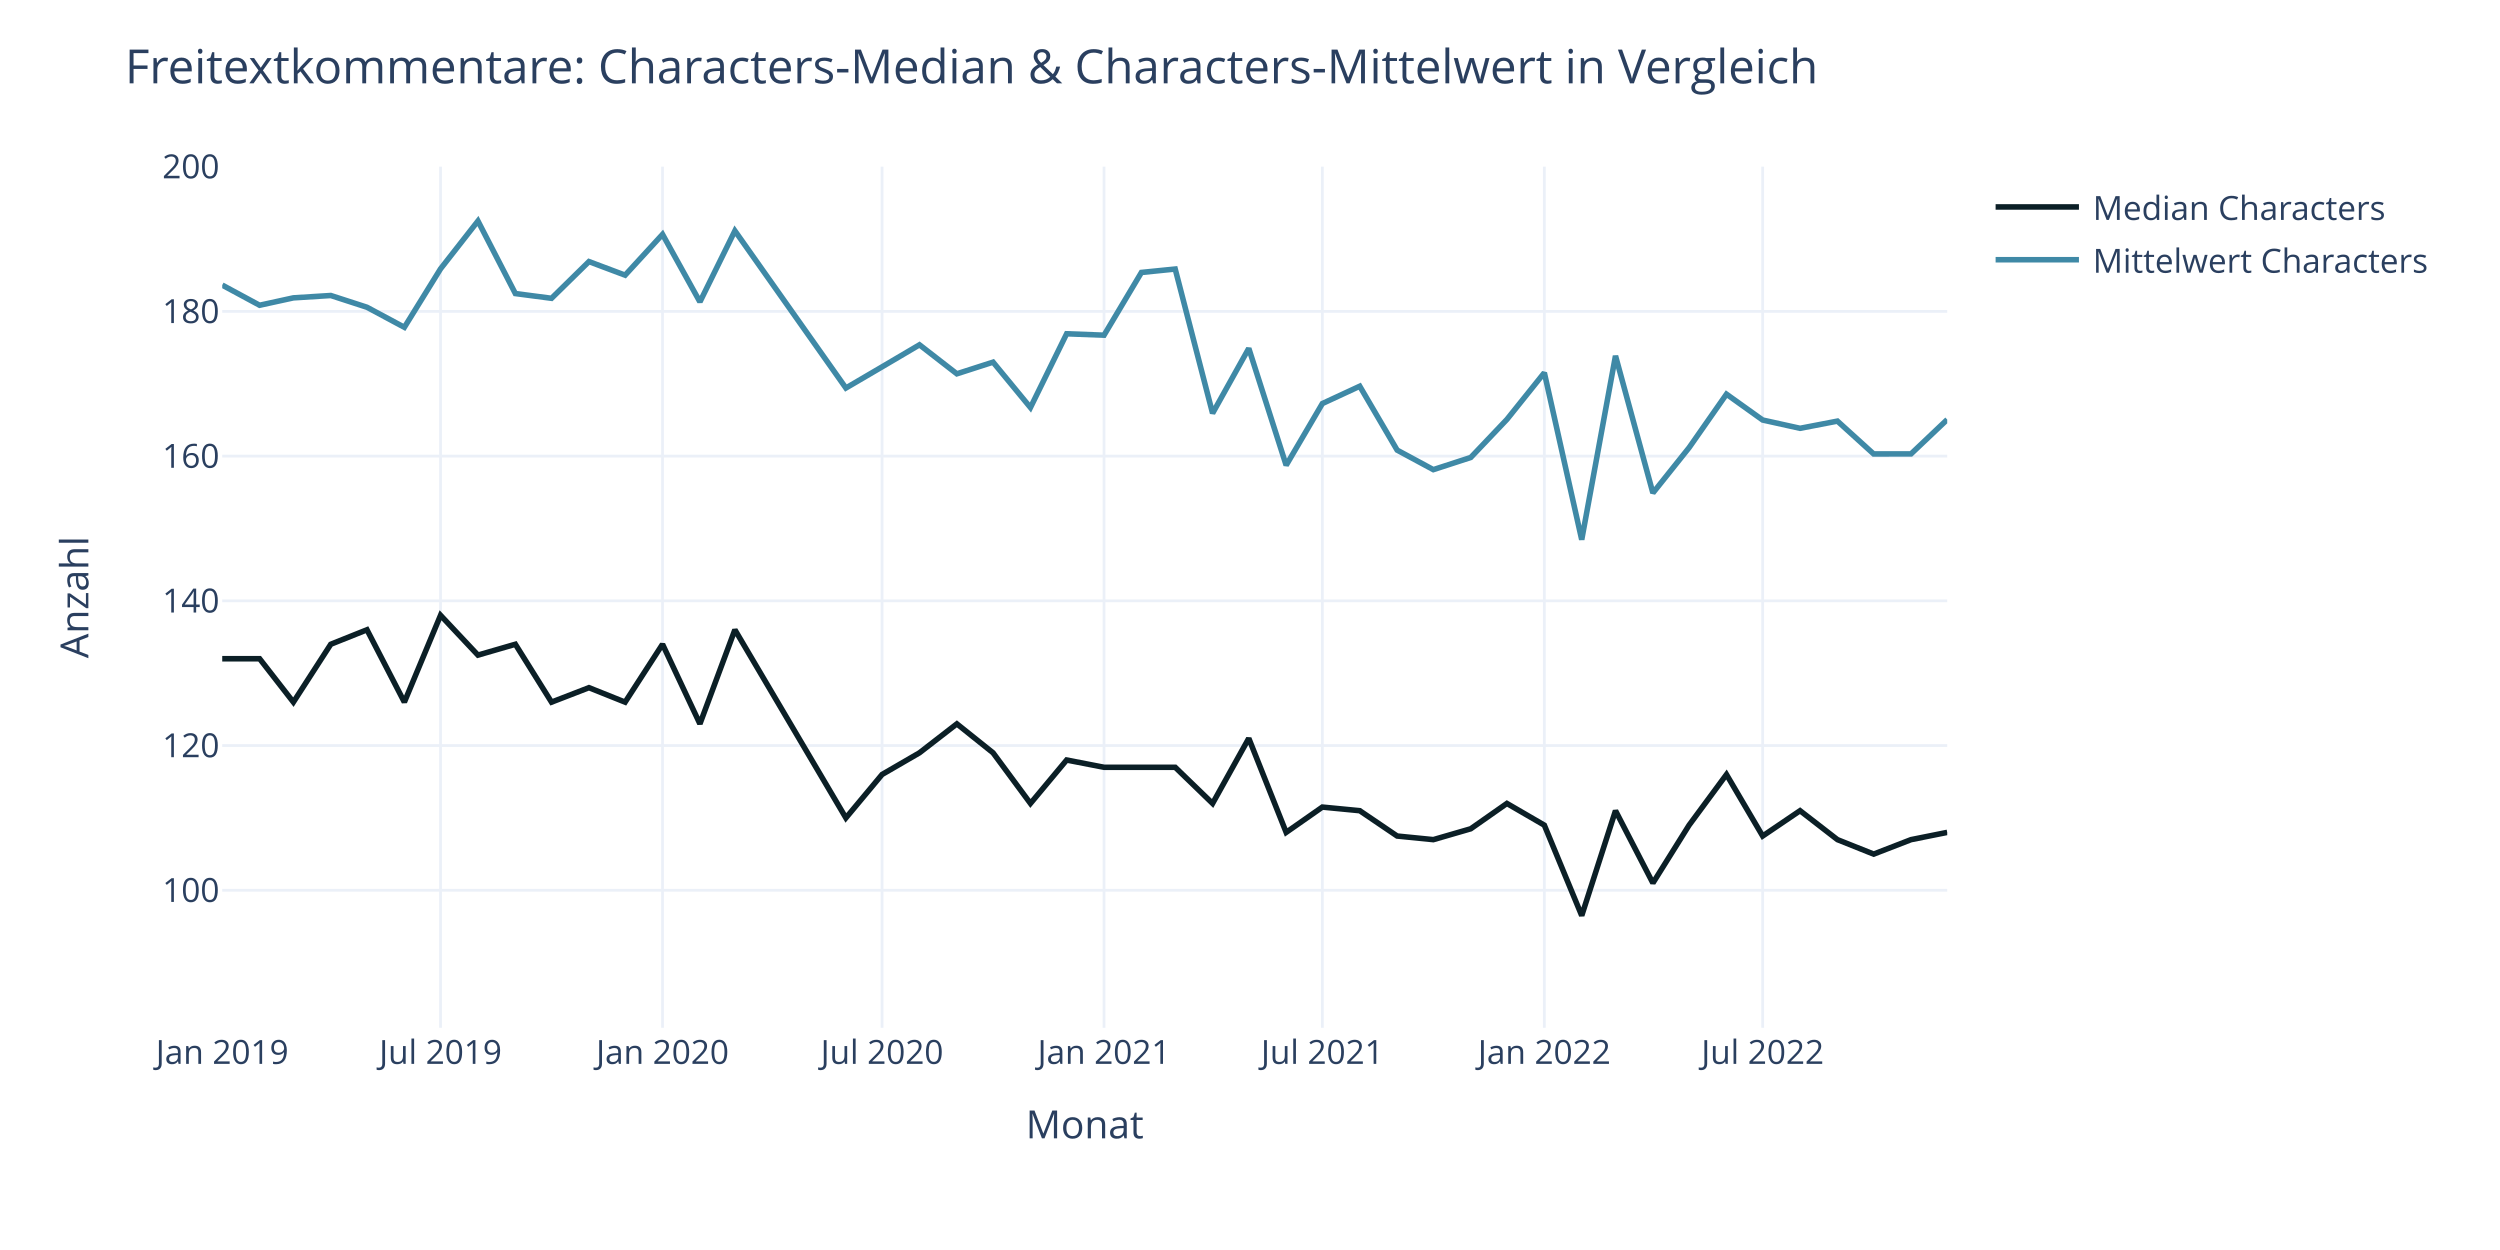
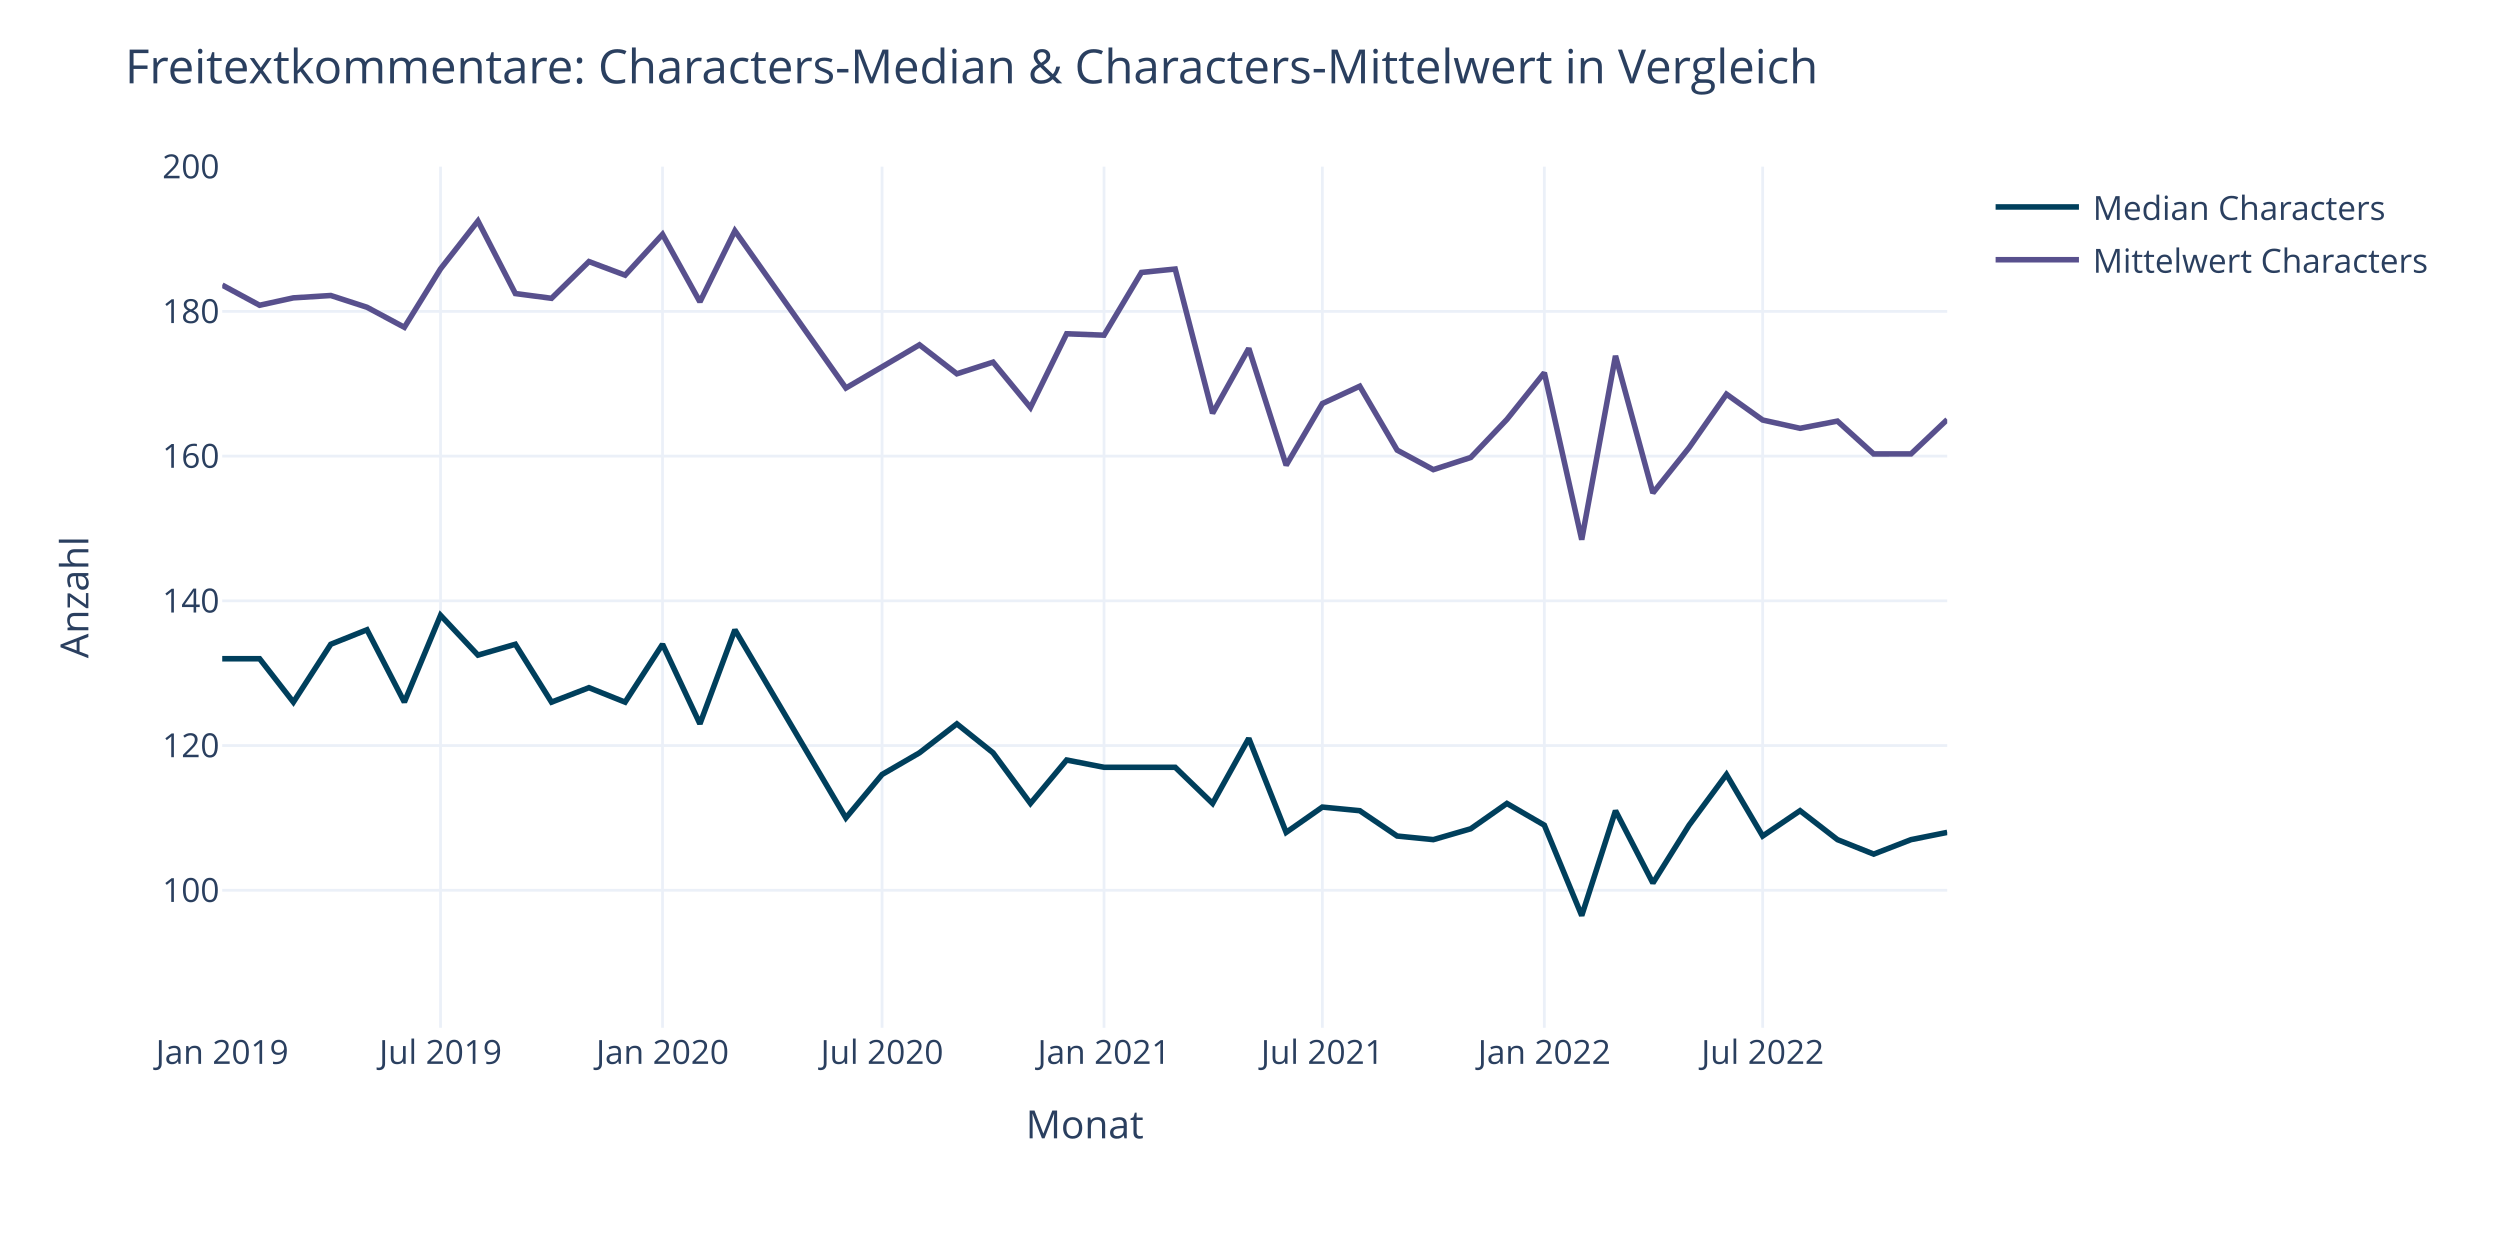
<svg xmlns="http://www.w3.org/2000/svg" class="main-svg" width="900" height="450" style="" viewBox="0 0 900 450">
  <rect x="0" y="0" width="900" height="450" style="fill: rgb(255, 255, 255); fill-opacity: 1;" />
-   <defs id="defs-db22e4">
+   <defs id="defs-c73de7">
    <g class="clips">
-       <clipPath id="clipdb22e4xyplot" class="plotclip">
+       <clipPath id="clipc73de7xyplot" class="plotclip">
        <rect width="621" height="310" />
      </clipPath>
-       <clipPath class="axesclip" id="clipdb22e4x">
+       <clipPath class="axesclip" id="clipc73de7x">
        <rect x="80" y="0" width="621" height="450" />
      </clipPath>
-       <clipPath class="axesclip" id="clipdb22e4y">
+       <clipPath class="axesclip" id="clipc73de7y">
        <rect x="0" y="60" width="900" height="310" />
      </clipPath>
-       <clipPath class="axesclip" id="clipdb22e4xy">
+       <clipPath class="axesclip" id="clipc73de7xy">
        <rect x="80" y="60" width="621" height="310" />
      </clipPath>
    </g>
    <g class="gradients" />
    <g class="patterns" />
  </defs>
  <g class="bglayer" />
  <g class="layer-below">
    <g class="imagelayer" />
    <g class="shapelayer" />
  </g>
  <g class="cartesianlayer">
    <g class="subplot xy">
      <g class="layer-subplot">
        <g class="shapelayer" />
        <g class="imagelayer" />
      </g>
      <g class="minor-gridlayer">
        <g class="x" />
        <g class="y" />
      </g>
      <g class="gridlayer">
        <g class="x">
          <path class="xgrid crisp" transform="translate(158.6,0)" d="M0,60v310" style="stroke: rgb(235, 240, 248); stroke-opacity: 1; stroke-width: 1px;" />
          <path class="xgrid crisp" transform="translate(238.51,0)" d="M0,60v310" style="stroke: rgb(235, 240, 248); stroke-opacity: 1; stroke-width: 1px;" />
          <path class="xgrid crisp" transform="translate(317.54,0)" d="M0,60v310" style="stroke: rgb(235, 240, 248); stroke-opacity: 1; stroke-width: 1px;" />
          <path class="xgrid crisp" transform="translate(397.45,0)" d="M0,60v310" style="stroke: rgb(235, 240, 248); stroke-opacity: 1; stroke-width: 1px;" />
          <path class="xgrid crisp" transform="translate(476.05,0)" d="M0,60v310" style="stroke: rgb(235, 240, 248); stroke-opacity: 1; stroke-width: 1px;" />
          <path class="xgrid crisp" transform="translate(555.96,0)" d="M0,60v310" style="stroke: rgb(235, 240, 248); stroke-opacity: 1; stroke-width: 1px;" />
          <path class="xgrid crisp" transform="translate(634.56,0)" d="M0,60v310" style="stroke: rgb(235, 240, 248); stroke-opacity: 1; stroke-width: 1px;" />
        </g>
        <g class="y">
          <path class="ygrid crisp" transform="translate(0,320.5)" d="M80,0h621" style="stroke: rgb(235, 240, 248); stroke-opacity: 1; stroke-width: 1px;" />
          <path class="ygrid crisp" transform="translate(0,268.4)" d="M80,0h621" style="stroke: rgb(235, 240, 248); stroke-opacity: 1; stroke-width: 1px;" />
          <path class="ygrid crisp" transform="translate(0,216.3)" d="M80,0h621" style="stroke: rgb(235, 240, 248); stroke-opacity: 1; stroke-width: 1px;" />
          <path class="ygrid crisp" transform="translate(0,164.2)" d="M80,0h621" style="stroke: rgb(235, 240, 248); stroke-opacity: 1; stroke-width: 1px;" />
          <path class="ygrid crisp" transform="translate(0,112.1)" d="M80,0h621" style="stroke: rgb(235, 240, 248); stroke-opacity: 1; stroke-width: 1px;" />
        </g>
      </g>
      <g class="zerolinelayer" />
      <path class="xlines-below" />
      <path class="ylines-below" />
      <g class="overlines-below" />
      <g class="xaxislayer-below" />
      <g class="yaxislayer-below" />
      <g class="overaxes-below" />
-       <g class="plot" transform="translate(80,60)" clip-path="url(#clipdb22e4xyplot)">
+       <g class="plot" transform="translate(80,60)" clip-path="url(#clipc73de7xyplot)">
        <g class="scatterlayer mlayer">
-           <g class="trace scatter trace5d218b" style="stroke-miterlimit: 2; opacity: 1;">
+           <g class="trace scatter trace137e0f" style="stroke-miterlimit: 2; opacity: 1;">
            <g class="fills" />
            <g class="errorbars" />
            <g class="lines">
-               <path class="js-line" d="M0,177.14L13.46,177.14L25.62,192.77L39.08,171.93L52.11,166.72L65.57,192.77L78.6,161.51L92.06,175.84L105.53,171.93L118.55,192.77L132.02,187.56L145.04,192.77L158.51,171.93L171.97,200.59L184.56,166.72L224.52,234.45L237.54,218.82L251.01,211.01L264.47,200.59L277.5,211.01L290.96,229.24L303.99,213.61L317.45,216.22L343.07,216.22L356.53,229.24L369.56,205.8L383.02,239.66L396.05,230.55L409.51,231.85L422.97,240.97L436,242.27L449.47,238.36L462.49,229.24L475.96,237.06L489.42,269.62L501.58,231.85L515.04,257.9L528.07,237.06L541.53,218.82L554.56,240.97L568.02,231.85L581.48,242.27L594.51,247.48L607.97,242.27L621,239.66" style="vector-effect: non-scaling-stroke; fill: none; stroke: rgb(11, 31, 38); stroke-opacity: 1; stroke-width: 2px; opacity: 1;" />
+               <path class="js-line" d="M0,177.14L13.46,177.14L25.62,192.77L39.08,171.93L52.11,166.72L65.57,192.77L78.6,161.51L92.06,175.84L105.53,171.93L118.55,192.77L132.02,187.56L145.04,192.77L158.51,171.93L171.97,200.59L184.56,166.72L224.52,234.45L237.54,218.82L251.01,211.01L264.47,200.59L277.5,211.01L290.96,229.24L303.99,213.61L317.45,216.22L343.07,216.22L356.53,229.24L369.56,205.8L383.02,239.66L396.05,230.55L409.51,231.85L422.97,240.97L436,242.27L449.47,238.36L462.49,229.24L475.96,237.06L489.42,269.62L501.58,231.85L515.04,257.9L528.07,237.06L541.53,218.82L554.56,240.97L568.02,231.85L581.48,242.27L594.51,247.48L607.97,242.27L621,239.66" style="vector-effect: non-scaling-stroke; fill: none; stroke: rgb(0, 63, 92); stroke-opacity: 1; stroke-width: 2px; opacity: 1;" />
            </g>
            <g class="points" />
            <g class="text" />
          </g>
-           <g class="trace scatter trace21342a" style="stroke-miterlimit: 2; opacity: 1;">
+           <g class="trace scatter trace276a0b" style="stroke-miterlimit: 2; opacity: 1;">
            <g class="fills" />
            <g class="errorbars" />
            <g class="lines">
-               <path class="js-line" d="M0,42.63L13.46,49.89L25.62,47.23L39.08,46.38L52.11,50.61L65.57,57.83L78.6,36.77L92.06,19.56L105.53,45.68L118.55,47.39L132.02,34.17L145.04,39.06L158.51,24.37L171.97,48.68L184.56,23.1L224.52,79.69L237.54,72.07L251.01,64.13L264.47,74.57L277.5,70.37L290.96,86.72L303.99,60.16L317.45,60.67L330.91,38.08L343.07,36.85L356.53,88.79L369.56,65.41L383.02,107.5L396.05,85.28L409.51,79.04L422.97,102.04L436,109.07L449.47,104.69L462.49,90.99L475.96,74.18L489.42,134.28L501.58,68.1L515.04,117.47L528.07,101.16L541.53,81.9L554.56,91.21L568.02,94.19L581.48,91.6L594.51,103.42L607.97,103.4L621,91.04" style="vector-effect: non-scaling-stroke; fill: none; stroke: rgb(63, 137, 166); stroke-opacity: 1; stroke-width: 2px; opacity: 1;" />
+               <path class="js-line" d="M0,42.63L13.46,49.89L25.62,47.23L39.08,46.38L52.11,50.61L65.57,57.83L78.6,36.77L92.06,19.56L105.53,45.68L118.55,47.39L132.02,34.17L145.04,39.06L158.51,24.37L171.97,48.68L184.56,23.1L224.52,79.69L237.54,72.07L251.01,64.13L264.47,74.57L277.5,70.37L290.96,86.72L303.99,60.16L317.45,60.67L330.91,38.08L343.07,36.85L356.53,88.79L369.56,65.41L383.02,107.5L396.05,85.28L409.51,79.04L422.97,102.04L436,109.07L449.47,104.69L462.49,90.99L475.96,74.18L489.42,134.28L501.58,68.1L515.04,117.47L528.07,101.16L541.53,81.9L554.56,91.21L568.02,94.19L581.48,91.6L594.51,103.42L607.97,103.4L621,91.04" style="vector-effect: non-scaling-stroke; fill: none; stroke: rgb(88, 80, 141); stroke-opacity: 1; stroke-width: 2px; opacity: 1;" />
            </g>
            <g class="points" />
            <g class="text" />
          </g>
        </g>
      </g>
      <g class="overplot" />
      <path class="xlines-above crisp" d="M0,0" style="fill: none;" />
      <path class="ylines-above crisp" d="M0,0" style="fill: none;" />
      <g class="overlines-above" />
      <g class="xaxislayer-above">
        <g class="xtick">
          <text text-anchor="middle" x="0" y="383" transform="translate(80,0)" style="font-family: 'Open Sans', verdana, arial, sans-serif; font-size: 12px; fill: rgb(42, 63, 95); fill-opacity: 1; white-space: pre; opacity: 1;">Jan 2019</text>
        </g>
        <g class="xtick">
          <text text-anchor="middle" x="0" y="383" style="font-family: 'Open Sans', verdana, arial, sans-serif; font-size: 12px; fill: rgb(42, 63, 95); fill-opacity: 1; white-space: pre; opacity: 1;" transform="translate(158.6,0)">Jul 2019</text>
        </g>
        <g class="xtick">
          <text text-anchor="middle" x="0" y="383" style="font-family: 'Open Sans', verdana, arial, sans-serif; font-size: 12px; fill: rgb(42, 63, 95); fill-opacity: 1; white-space: pre; opacity: 1;" transform="translate(238.51,0)">Jan 2020</text>
        </g>
        <g class="xtick">
          <text text-anchor="middle" x="0" y="383" style="font-family: 'Open Sans', verdana, arial, sans-serif; font-size: 12px; fill: rgb(42, 63, 95); fill-opacity: 1; white-space: pre; opacity: 1;" transform="translate(317.54,0)">Jul 2020</text>
        </g>
        <g class="xtick">
          <text text-anchor="middle" x="0" y="383" style="font-family: 'Open Sans', verdana, arial, sans-serif; font-size: 12px; fill: rgb(42, 63, 95); fill-opacity: 1; white-space: pre; opacity: 1;" transform="translate(397.45,0)">Jan 2021</text>
        </g>
        <g class="xtick">
          <text text-anchor="middle" x="0" y="383" style="font-family: 'Open Sans', verdana, arial, sans-serif; font-size: 12px; fill: rgb(42, 63, 95); fill-opacity: 1; white-space: pre; opacity: 1;" transform="translate(476.05,0)">Jul 2021</text>
        </g>
        <g class="xtick">
          <text text-anchor="middle" x="0" y="383" style="font-family: 'Open Sans', verdana, arial, sans-serif; font-size: 12px; fill: rgb(42, 63, 95); fill-opacity: 1; white-space: pre; opacity: 1;" transform="translate(555.96,0)">Jan 2022</text>
        </g>
        <g class="xtick">
          <text text-anchor="middle" x="0" y="383" style="font-family: 'Open Sans', verdana, arial, sans-serif; font-size: 12px; fill: rgb(42, 63, 95); fill-opacity: 1; white-space: pre; opacity: 1;" transform="translate(634.56,0)">Jul 2022</text>
        </g>
      </g>
      <g class="yaxislayer-above">
        <g class="ytick">
          <text text-anchor="end" x="79" y="4.2" transform="translate(0,320.5)" style="font-family: 'Open Sans', verdana, arial, sans-serif; font-size: 12px; fill: rgb(42, 63, 95); fill-opacity: 1; white-space: pre; opacity: 1;">100</text>
        </g>
        <g class="ytick">
          <text text-anchor="end" x="79" y="4.2" style="font-family: 'Open Sans', verdana, arial, sans-serif; font-size: 12px; fill: rgb(42, 63, 95); fill-opacity: 1; white-space: pre; opacity: 1;" transform="translate(0,268.4)">120</text>
        </g>
        <g class="ytick">
          <text text-anchor="end" x="79" y="4.2" style="font-family: 'Open Sans', verdana, arial, sans-serif; font-size: 12px; fill: rgb(42, 63, 95); fill-opacity: 1; white-space: pre; opacity: 1;" transform="translate(0,216.3)">140</text>
        </g>
        <g class="ytick">
          <text text-anchor="end" x="79" y="4.2" style="font-family: 'Open Sans', verdana, arial, sans-serif; font-size: 12px; fill: rgb(42, 63, 95); fill-opacity: 1; white-space: pre; opacity: 1;" transform="translate(0,164.2)">160</text>
        </g>
        <g class="ytick">
          <text text-anchor="end" x="79" y="4.2" style="font-family: 'Open Sans', verdana, arial, sans-serif; font-size: 12px; fill: rgb(42, 63, 95); fill-opacity: 1; white-space: pre; opacity: 1;" transform="translate(0,112.1)">180</text>
        </g>
        <g class="ytick">
          <text text-anchor="end" x="79" y="4.2" style="font-family: 'Open Sans', verdana, arial, sans-serif; font-size: 12px; fill: rgb(42, 63, 95); fill-opacity: 1; white-space: pre; opacity: 1;" transform="translate(0,60)">200</text>
        </g>
      </g>
      <g class="overaxes-above" />
    </g>
  </g>
  <g class="polarlayer" />
  <g class="smithlayer" />
  <g class="ternarylayer" />
  <g class="geolayer" />
  <g class="funnelarealayer" />
  <g class="pielayer" />
  <g class="iciclelayer" />
  <g class="treemaplayer" />
  <g class="sunburstlayer" />
  <g class="glimages" />
-   <defs id="topdefs-db22e4">
+   <defs id="topdefs-c73de7">
    <g class="clips" />
-     <clipPath id="legenddb22e4">
+     <clipPath id="legendc73de7">
      <rect width="175" height="48" x="0" y="0" />
    </clipPath>
  </defs>
  <g class="layer-above">
    <g class="imagelayer" />
    <g class="shapelayer" />
  </g>
  <g class="infolayer">
    <g class="legend" pointer-events="all" transform="translate(713.42,60)">
-       <rect class="bg" shape-rendering="crispEdges" width="175" height="48" x="0" y="0" style="stroke: rgb(68, 68, 68); stroke-opacity: 1; fill: rgb(255, 255, 255); fill-opacity: 1; stroke-width: 0px;" />
-       <g class="scrollbox" transform="" clip-path="url(#legenddb22e4)">
+       <rect class="bg" shape-rendering="crispEdges" style="stroke: rgb(68, 68, 68); stroke-opacity: 1; fill: rgb(255, 255, 255); fill-opacity: 1; stroke-width: 0px;" width="175" height="48" x="0" y="0" />
+       <g class="scrollbox" transform="" clip-path="url(#legendc73de7)">
        <g class="groups" transform="">
          <g class="traces" transform="translate(0,14.5)" style="opacity: 1;">
            <text class="legendtext" text-anchor="start" x="40" y="4.68" style="font-family: 'Open Sans', verdana, arial, sans-serif; font-size: 12px; fill: rgb(42, 63, 95); fill-opacity: 1; white-space: pre;">Median Characters</text>
            <g class="layers" style="opacity: 1;">
              <g class="legendfill" />
              <g class="legendlines">
-                 <path class="js-line" d="M5,0h30" style="fill: none; stroke: rgb(11, 31, 38); stroke-opacity: 1; stroke-width: 2px;" />
+                 <path class="js-line" d="M5,0h30" style="fill: none; stroke: rgb(0, 63, 92); stroke-opacity: 1; stroke-width: 2px;" />
              </g>
              <g class="legendsymbols">
                <g class="legendpoints" />
              </g>
            </g>
            <rect class="legendtoggle" x="0" y="-9.5" width="169.359" height="19" style="fill: rgb(0, 0, 0); fill-opacity: 0;" />
          </g>
        </g>
        <g class="groups" transform="">
          <g class="traces" transform="translate(0,33.5)" style="opacity: 1;">
            <text class="legendtext" text-anchor="start" x="40" y="4.68" style="font-family: 'Open Sans', verdana, arial, sans-serif; font-size: 12px; fill: rgb(42, 63, 95); fill-opacity: 1; white-space: pre;">Mittelwert Characters</text>
            <g class="layers" style="opacity: 1;">
              <g class="legendfill" />
              <g class="legendlines">
-                 <path class="js-line" d="M5,0h30" style="fill: none; stroke: rgb(63, 137, 166); stroke-opacity: 1; stroke-width: 2px;" />
+                 <path class="js-line" d="M5,0h30" style="fill: none; stroke: rgb(88, 80, 141); stroke-opacity: 1; stroke-width: 2px;" />
              </g>
              <g class="legendsymbols">
                <g class="legendpoints" />
              </g>
            </g>
            <rect class="legendtoggle" x="0" y="-9.5" width="169.359" height="19" style="fill: rgb(0, 0, 0); fill-opacity: 0;" />
          </g>
        </g>
      </g>
-       <rect class="scrollbar" rx="20" ry="3" width="0" height="0" x="0" y="0" style="fill: rgb(128, 139, 164); fill-opacity: 1;" />
+       <rect class="scrollbar" rx="20" ry="3" width="0" height="0" style="fill: rgb(128, 139, 164); fill-opacity: 1;" x="0" y="0" />
    </g>
    <g class="g-gtitle">
      <text class="gtitle" x="45" y="30" text-anchor="start" dy="0em" style="font-family: 'Open Sans', verdana, arial, sans-serif; font-size: 17px; fill: rgb(42, 63, 95); opacity: 1; font-weight: normal; white-space: pre;">Freitextkommentare: Characters-Median &amp; Characters-Mittelwert in Vergleich</text>
    </g>
    <g class="g-xtitle">
      <text class="xtitle" x="390.5" y="409.8" text-anchor="middle" style="font-family: 'Open Sans', verdana, arial, sans-serif; font-size: 14px; fill: rgb(42, 63, 95); opacity: 1; font-weight: normal; white-space: pre;">Monat</text>
    </g>
    <g class="g-ytitle">
      <text class="ytitle" transform="rotate(-90,31.80938,215)" x="31.809" y="215" text-anchor="middle" style="font-family: 'Open Sans', verdana, arial, sans-serif; font-size: 14px; fill: rgb(42, 63, 95); opacity: 1; font-weight: normal; white-space: pre;">Anzahl</text>
    </g>
  </g>
</svg>
